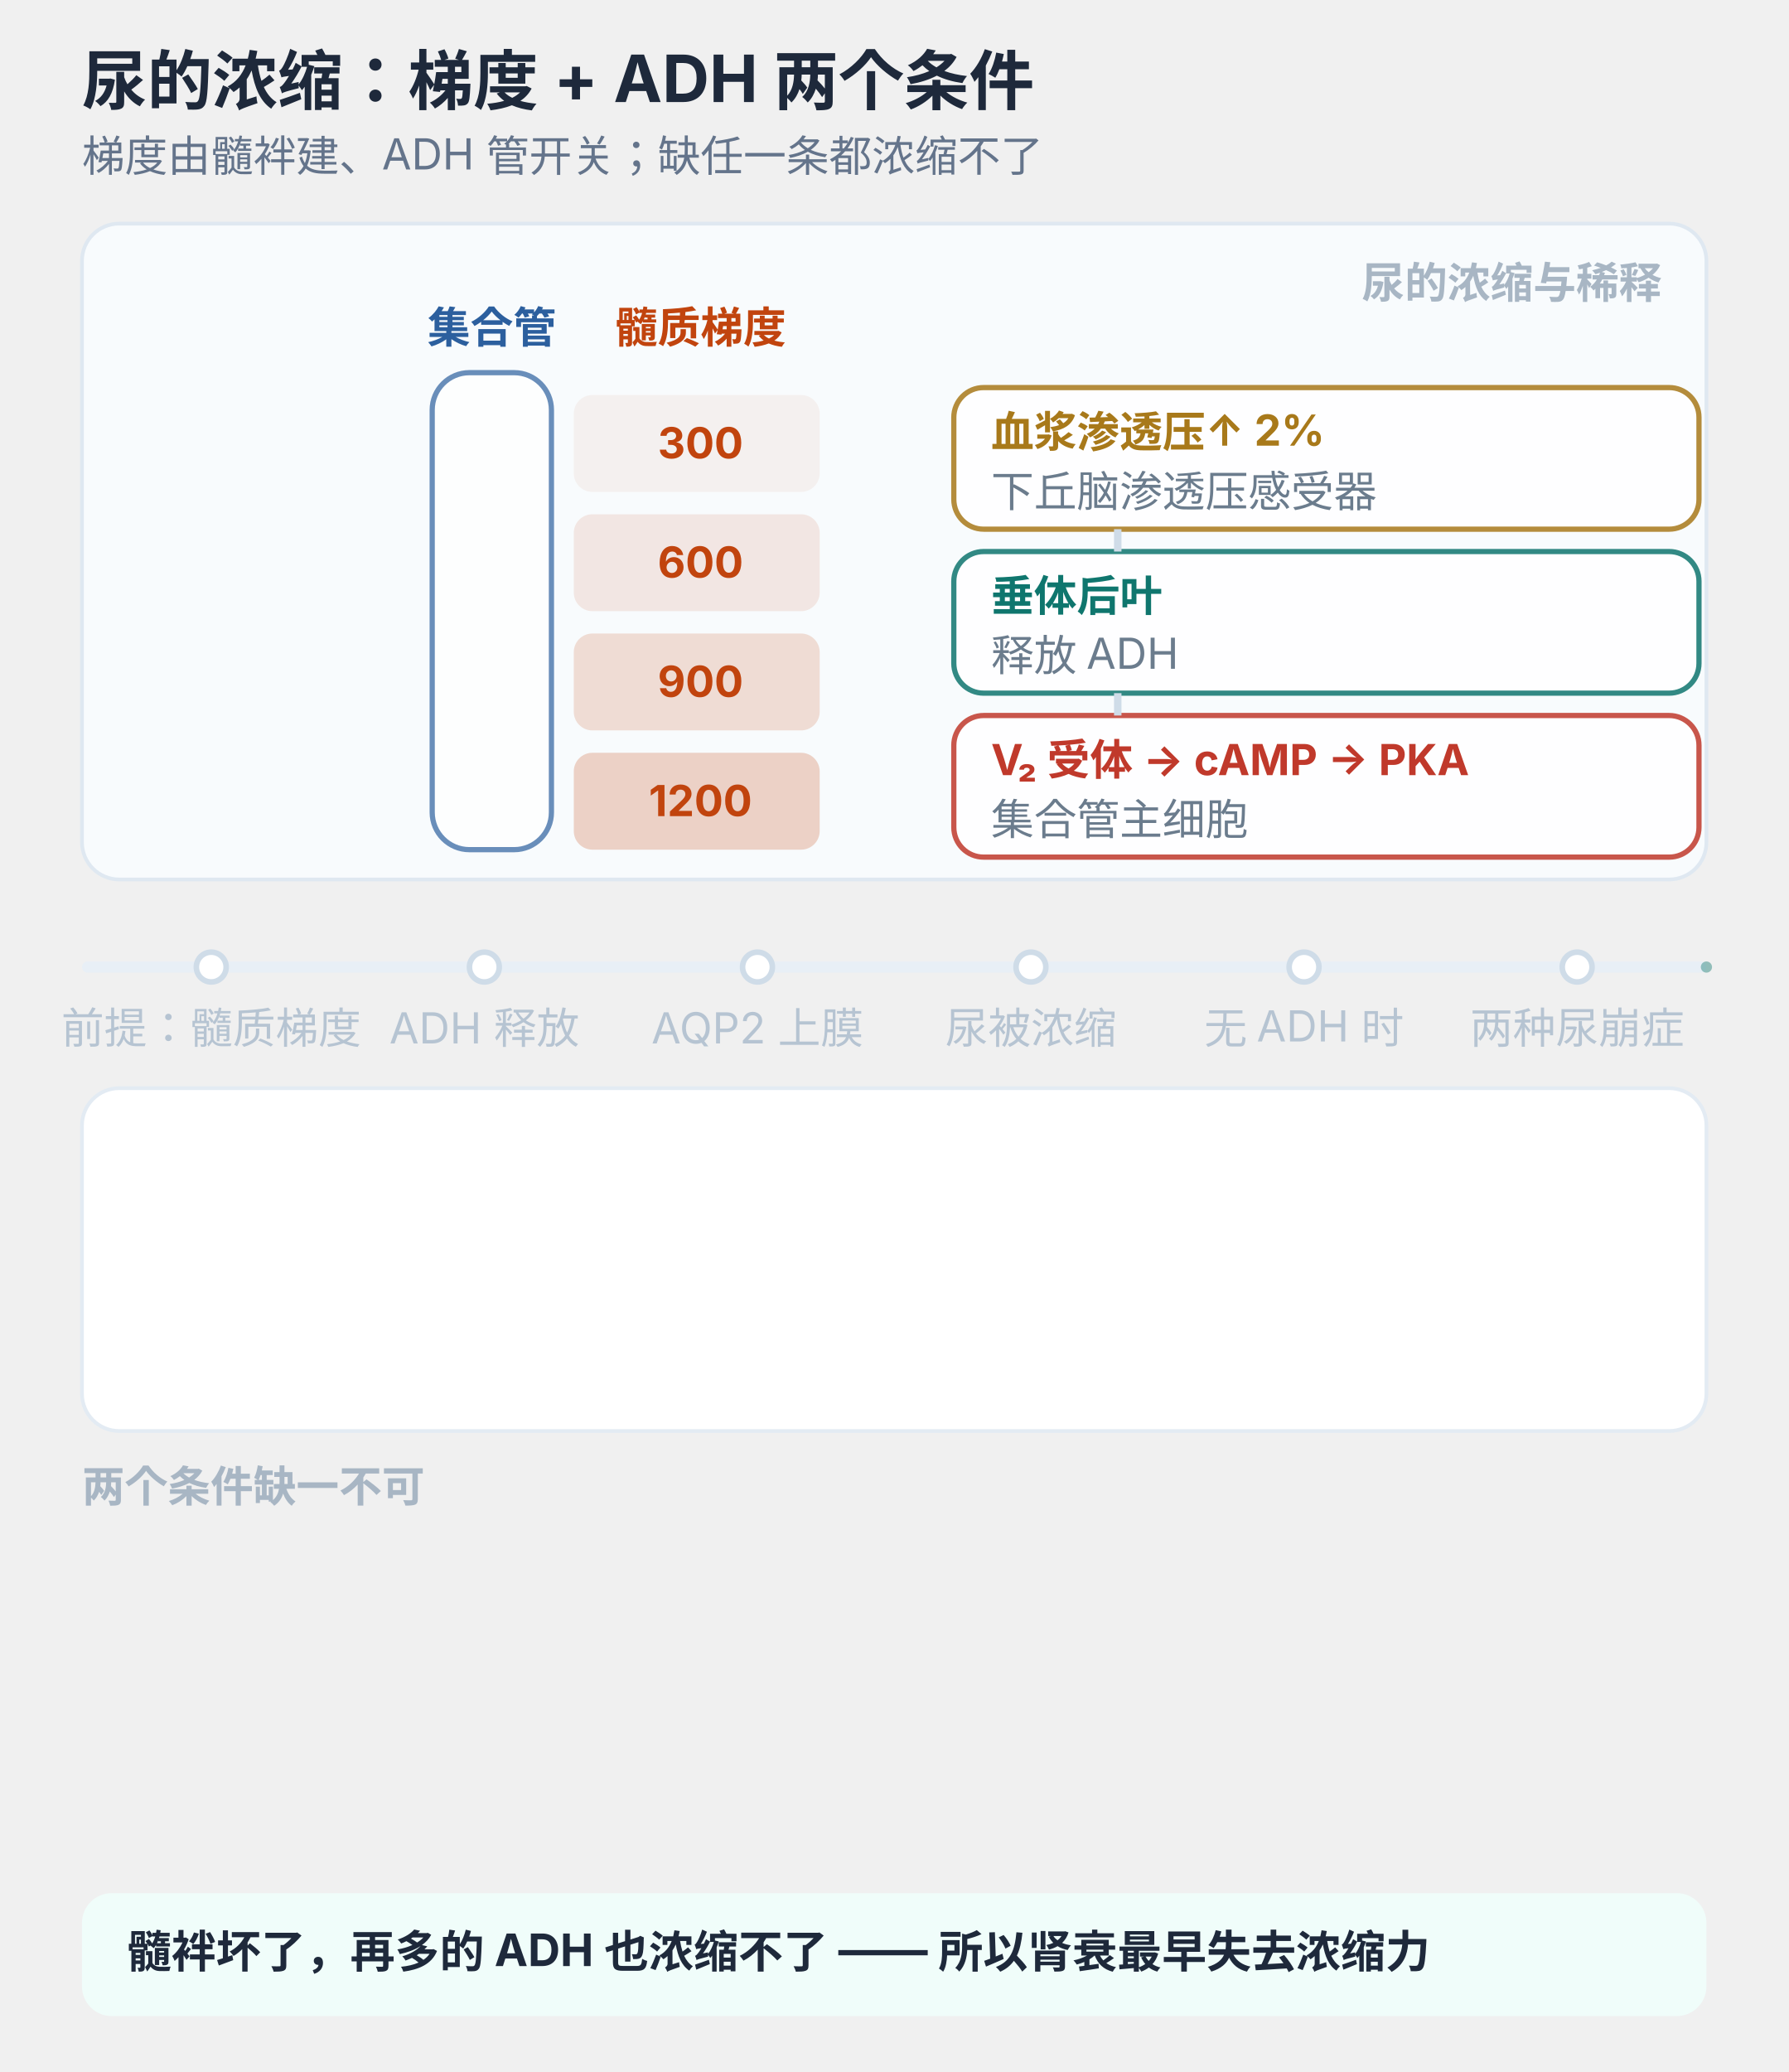
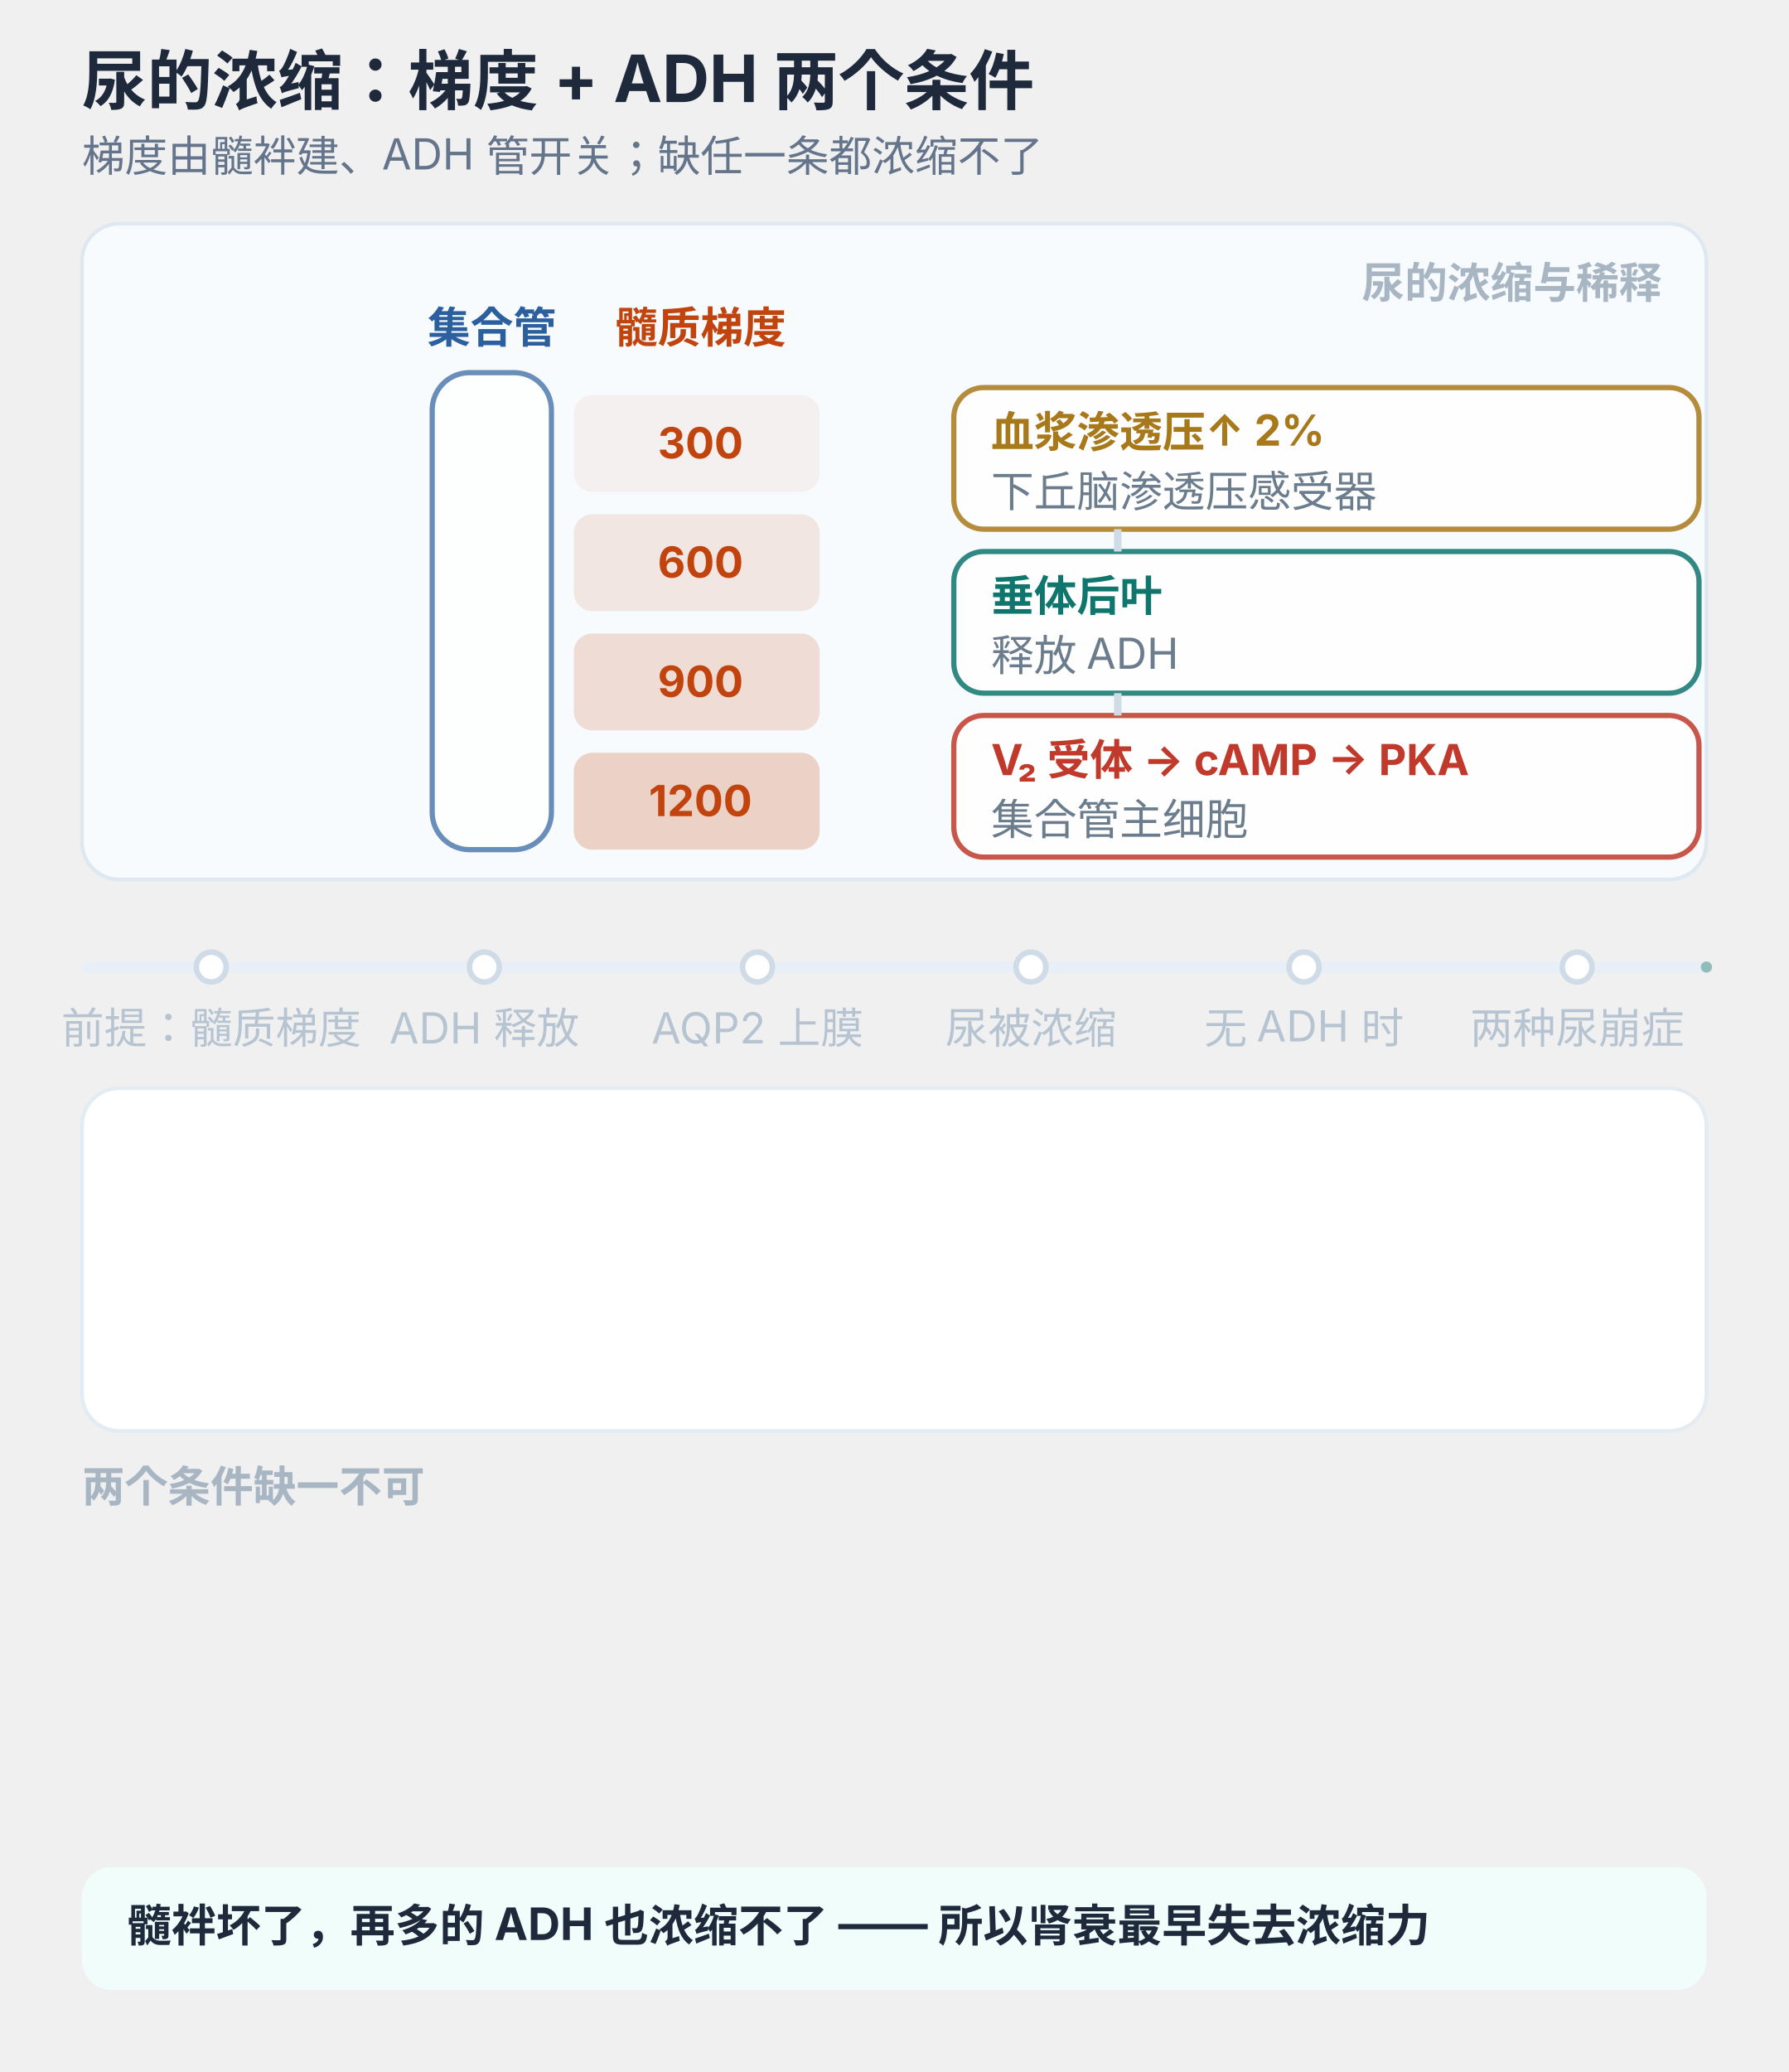
<svg xmlns="http://www.w3.org/2000/svg" viewBox="0 0 480 556" role="img" aria-labelledby="ft fd" style="background:#ffffff">
  <text x="22" y="28" font-size="17.5" font-weight="700" fill="#1e293b" font-family="-apple-system,'PingFang SC','Microsoft YaHei',sans-serif">尿的浓缩：梯度 + ADH 两个条件</text>
  <text x="22" y="46" font-size="11.5" fill="#64748b" font-family="-apple-system,'PingFang SC','Microsoft YaHei',sans-serif">梯度由髓袢建、ADH 管开关；缺任一条都浓缩不了</text>
  <rect x="22" y="60" width="436" height="176" rx="10" fill="#f8fbfd" stroke="#dfe8f1" stroke-width="1" />
  <rect x="116" y="100" width="32" height="128" rx="10" fill="#ffffff" stroke="#2c5f9e" stroke-width="1.4" opacity="0.7" />
  <text x="132" y="92" font-size="11.5" fill="#2c5f9e" font-weight="700" text-anchor="middle" font-family="-apple-system,'PingFang SC','Microsoft YaHei',sans-serif">集合管</text>
  <rect x="154" y="106" width="66" height="26" rx="5" fill="#c1440e" opacity="0.06" />
  <text x="188" y="123" font-size="11.5" fill="#c1440e" font-weight="700" text-anchor="middle" font-family="-apple-system,'PingFang SC','Microsoft YaHei',sans-serif">300</text>
  <rect x="154" y="138" width="66" height="26" rx="5" fill="#c1440e" opacity="0.11" />
  <text x="188" y="155" font-size="11.5" fill="#c1440e" font-weight="700" text-anchor="middle" font-family="-apple-system,'PingFang SC','Microsoft YaHei',sans-serif">600</text>
  <rect x="154" y="170" width="66" height="26" rx="5" fill="#c1440e" opacity="0.17" />
  <text x="188" y="187" font-size="11.5" fill="#c1440e" font-weight="700" text-anchor="middle" font-family="-apple-system,'PingFang SC','Microsoft YaHei',sans-serif">900</text>
  <rect x="154" y="202" width="66" height="26" rx="5" fill="#c1440e" opacity="0.23" />
  <text x="188" y="219" font-size="11.5" fill="#c1440e" font-weight="700" text-anchor="middle" font-family="-apple-system,'PingFang SC','Microsoft YaHei',sans-serif">1200</text>
  <text x="188" y="92" font-size="11.5" fill="#c1440e" font-weight="700" text-anchor="middle" font-family="-apple-system,'PingFang SC','Microsoft YaHei',sans-serif">髓质梯度</text>
  <g opacity="0">
    <animate attributeName="opacity" values="0;0;1;1;0;0" keyTimes="0;0.31;0.311;0.47;0.471;1" dur="11.4s" repeatCount="indefinite" />
    <circle cx="140" cy="122" r="3.6" fill="#c0392b" />
    <path d="M146,122 h14" stroke="#c0392b" stroke-width="1.6" />
    <path d="M160,122 l-6,-3 v6 z" fill="#c0392b" />
    <circle cx="140" cy="152" r="3.6" fill="#c0392b" />
    <path d="M146,152 h14" stroke="#c0392b" stroke-width="1.6" />
    <path d="M160,152 l-6,-3 v6 z" fill="#c0392b" />
    <circle cx="140" cy="182" r="3.6" fill="#c0392b" />
    <path d="M146,182 h14" stroke="#c0392b" stroke-width="1.6" />
    <path d="M160,182 l-6,-3 v6 z" fill="#c0392b" />
    <circle cx="140" cy="212" r="3.6" fill="#c0392b" />
    <path d="M146,212 h14" stroke="#c0392b" stroke-width="1.6" />
    <path d="M160,212 l-6,-3 v6 z" fill="#c0392b" />
    <text x="128" y="244" font-size="11.5" fill="#c0392b" font-weight="700" text-anchor="middle" font-family="-apple-system,'PingFang SC','Microsoft YaHei',sans-serif">水回血</text>
  </g>
  <rect x="256" y="104" width="200" height="38" rx="8" fill="#ffffff" stroke="#a8791a" stroke-width="1.4" opacity="0.85" />
  <text x="266" y="120" font-size="11.5" fill="#a8791a" font-weight="700" text-anchor="start" font-family="-apple-system,'PingFang SC','Microsoft YaHei',sans-serif">血浆渗透压↑ 2%</text>
  <text x="266" y="136" font-size="11.5" fill="#6b7c8d" font-weight="400" text-anchor="start" font-family="-apple-system,'PingFang SC','Microsoft YaHei',sans-serif">下丘脑渗透压感受器</text>
  <g opacity="0">
    <animate attributeName="opacity" values="0;0;1;1;0;0" keyTimes="0;0.15;0.151;0.31;0.311;1" dur="11.4s" repeatCount="indefinite" />
    <rect x="256" y="104" width="200" height="38" rx="8" fill="#a8791a" opacity="0.10" />
    <rect x="256" y="104" width="200" height="38" rx="8" fill="none" stroke="#a8791a" stroke-width="2.2" />
  </g>
  <rect x="256" y="148" width="200" height="38" rx="8" fill="#ffffff" stroke="#0f766e" stroke-width="1.4" opacity="0.85" />
  <text x="266" y="164" font-size="11.5" fill="#0f766e" font-weight="700" text-anchor="start" font-family="-apple-system,'PingFang SC','Microsoft YaHei',sans-serif">垂体后叶</text>
  <text x="266" y="180" font-size="11.5" fill="#6b7c8d" font-weight="400" text-anchor="start" font-family="-apple-system,'PingFang SC','Microsoft YaHei',sans-serif">释放 ADH</text>
  <g opacity="0">
    <animate attributeName="opacity" values="0;0;1;1;0;0" keyTimes="0;0.15;0.151;0.31;0.311;1" dur="11.4s" repeatCount="indefinite" />
    <rect x="256" y="148" width="200" height="38" rx="8" fill="#0f766e" opacity="0.10" />
    <rect x="256" y="148" width="200" height="38" rx="8" fill="none" stroke="#0f766e" stroke-width="2.2" />
  </g>
  <rect x="256" y="192" width="200" height="38" rx="8" fill="#ffffff" stroke="#c0392b" stroke-width="1.4" opacity="0.85" />
  <text x="266" y="208" font-size="11.5" fill="#c0392b" font-weight="700" text-anchor="start" font-family="-apple-system,'PingFang SC','Microsoft YaHei',sans-serif">V₂ 受体 → cAMP → PKA</text>
  <text x="266" y="224" font-size="11.5" fill="#6b7c8d" font-weight="400" text-anchor="start" font-family="-apple-system,'PingFang SC','Microsoft YaHei',sans-serif">集合管主细胞</text>
  <g opacity="0">
    <animate attributeName="opacity" values="0;0;1;1;0;0" keyTimes="0;0.31;0.311;0.47;0.471;1" dur="11.4s" repeatCount="indefinite" />
    <rect x="256" y="192" width="200" height="38" rx="8" fill="#c0392b" opacity="0.10" />
    <rect x="256" y="192" width="200" height="38" rx="8" fill="none" stroke="#c0392b" stroke-width="2.2" />
  </g>
  <path d="M300,142 V148" stroke="#cfdce8" stroke-width="2" />
  <path d="M300,186 V192" stroke="#cfdce8" stroke-width="2" />
  <g opacity="0">
    <animate attributeName="opacity" values="0;0;1;1;0;0" keyTimes="0;0.31;0.311;0.47;0.471;1" dur="11.4s" repeatCount="indefinite" />
    <text x="256" y="246" font-size="11.5" fill="#c0392b" font-weight="700" text-anchor="start" font-family="-apple-system,'PingFang SC','Microsoft YaHei',sans-serif">AQP2 插入管腔膜</text>
    <rect x="110" y="108" width="8" height="22" rx="3" fill="#c0392b" opacity="0.85" />
    <rect x="146" y="108" width="8" height="22" rx="3" fill="#c0392b" opacity="0.85" />
  </g>
  <g opacity="0">
    <animate attributeName="opacity" values="0;0;1;1;0;0" keyTimes="0;0.47;0.471;0.635;0.636;1" dur="11.4s" repeatCount="indefinite" />
    <text x="132" y="262" font-size="11.5" fill="#c1440e" font-weight="700" text-anchor="middle" font-family="-apple-system,'PingFang SC','Microsoft YaHei',sans-serif">尿 0.5 L/日 · 1200 mOsm</text>
  </g>
  <g opacity="0">
    <animate attributeName="opacity" values="0;0;1;1;0;0" keyTimes="0;0.635;0.636;0.815;0.816;1" dur="11.4s" repeatCount="indefinite" />
    <text x="132" y="262" font-size="11.5" fill="#a8791a" font-weight="700" text-anchor="middle" font-family="-apple-system,'PingFang SC','Microsoft YaHei',sans-serif">尿 20 L/日 · 50 mOsm</text>
  </g>
  <g opacity="0">
    <animate attributeName="opacity" values="0;0;1;1" keyTimes="0;0.815;0.816;1" dur="11.4s" repeatCount="indefinite" />
    <rect x="256" y="242" width="200" height="26" rx="7" fill="#2f8f57" opacity="0.16" />
    <text x="266" y="259" font-size="11.5" fill="#2f8f57" font-weight="700" text-anchor="start" font-family="-apple-system,'PingFang SC','Microsoft YaHei',sans-serif">中枢性补 ADH 有效；肾性无效</text>
  </g>
  <text x="446" y="80" font-size="11.5" fill="#a8b6c4" font-weight="700" text-anchor="end" font-family="-apple-system,'PingFang SC','Microsoft YaHei',sans-serif">尿的浓缩与稀释</text>
  <rect x="22" y="258" width="436" height="3" rx="1.5" fill="#e8eff6" />
  <path d="M22,259.5 H458" stroke="#0f766e" stroke-width="3" stroke-linecap="round" opacity="0.42" stroke-dasharray="436" stroke-dashoffset="436">
    <animate attributeName="stroke-dashoffset" values="436;0" keyTimes="0;1" dur="11.4s" repeatCount="indefinite" />
  </path>
  <circle cx="56.7" cy="259.5" r="4" fill="#ffffff" stroke="#cfdce8" stroke-width="1.5" />
  <g opacity="0">
    <animate attributeName="opacity" values="1;1;0;0" keyTimes="0;0.15;0.151;1" dur="11.4s" repeatCount="indefinite" />
    <circle cx="56.7" cy="259.5" r="5.5" fill="#2c5f9e" />
  </g>
  <g opacity="1">
    <animate attributeName="opacity" values="0.0;0.0;1.0;1.0" keyTimes="0;0.15;0.151;1" dur="11.4s" repeatCount="indefinite" />
    <text x="56.7" y="280" text-anchor="middle" font-size="11.5" fill="#b6c4d2" font-family="-apple-system,'PingFang SC','Microsoft YaHei',sans-serif">前提：髓质梯度</text>
  </g>
  <g opacity="0">
    <animate attributeName="opacity" values="1;1;0;0" keyTimes="0;0.15;0.151;1" dur="11.4s" repeatCount="indefinite" />
    <text x="56.7" y="280" text-anchor="middle" font-size="11.5" font-weight="700" fill="#2c5f9e" font-family="-apple-system,'PingFang SC','Microsoft YaHei',sans-serif">前提：髓质梯度</text>
  </g>
  <circle cx="130.0" cy="259.5" r="4" fill="#ffffff" stroke="#cfdce8" stroke-width="1.5" />
  <g opacity="0">
    <animate attributeName="opacity" values="0;0;1;1;0;0" keyTimes="0;0.15;0.151;0.31;0.311;1" dur="11.4s" repeatCount="indefinite" />
    <circle cx="130.0" cy="259.5" r="5.5" fill="#0f766e" />
  </g>
  <g opacity="1">
    <animate attributeName="opacity" values="1.0;1.0;0.0;0.0;1.0;1.0" keyTimes="0;0.15;0.151;0.31;0.311;1" dur="11.4s" repeatCount="indefinite" />
    <text x="130.0" y="280" text-anchor="middle" font-size="11.5" fill="#b6c4d2" font-family="-apple-system,'PingFang SC','Microsoft YaHei',sans-serif">ADH 释放</text>
  </g>
  <g opacity="0">
    <animate attributeName="opacity" values="0;0;1;1;0;0" keyTimes="0;0.15;0.151;0.31;0.311;1" dur="11.4s" repeatCount="indefinite" />
    <text x="130.0" y="280" text-anchor="middle" font-size="11.5" font-weight="700" fill="#0f766e" font-family="-apple-system,'PingFang SC','Microsoft YaHei',sans-serif">ADH 释放</text>
  </g>
  <circle cx="203.3" cy="259.5" r="4" fill="#ffffff" stroke="#cfdce8" stroke-width="1.5" />
  <g opacity="0">
    <animate attributeName="opacity" values="0;0;1;1;0;0" keyTimes="0;0.31;0.311;0.47;0.471;1" dur="11.4s" repeatCount="indefinite" />
    <circle cx="203.3" cy="259.5" r="5.5" fill="#c0392b" />
  </g>
  <g opacity="1">
    <animate attributeName="opacity" values="1.0;1.0;0.0;0.0;1.0;1.0" keyTimes="0;0.31;0.311;0.47;0.471;1" dur="11.4s" repeatCount="indefinite" />
    <text x="203.3" y="280" text-anchor="middle" font-size="11.5" fill="#b6c4d2" font-family="-apple-system,'PingFang SC','Microsoft YaHei',sans-serif">AQP2 上膜</text>
  </g>
  <g opacity="0">
    <animate attributeName="opacity" values="0;0;1;1;0;0" keyTimes="0;0.31;0.311;0.47;0.471;1" dur="11.4s" repeatCount="indefinite" />
    <text x="203.3" y="280" text-anchor="middle" font-size="11.5" font-weight="700" fill="#c0392b" font-family="-apple-system,'PingFang SC','Microsoft YaHei',sans-serif">AQP2 上膜</text>
  </g>
  <circle cx="276.7" cy="259.5" r="4" fill="#ffffff" stroke="#cfdce8" stroke-width="1.5" />
  <g opacity="0">
    <animate attributeName="opacity" values="0;0;1;1;0;0" keyTimes="0;0.47;0.471;0.635;0.636;1" dur="11.4s" repeatCount="indefinite" />
    <circle cx="276.7" cy="259.5" r="5.5" fill="#c1440e" />
  </g>
  <g opacity="1">
    <animate attributeName="opacity" values="1.0;1.0;0.0;0.0;1.0;1.0" keyTimes="0;0.47;0.471;0.635;0.636;1" dur="11.4s" repeatCount="indefinite" />
    <text x="276.7" y="280" text-anchor="middle" font-size="11.5" fill="#b6c4d2" font-family="-apple-system,'PingFang SC','Microsoft YaHei',sans-serif">尿被浓缩</text>
  </g>
  <g opacity="0">
    <animate attributeName="opacity" values="0;0;1;1;0;0" keyTimes="0;0.47;0.471;0.635;0.636;1" dur="11.4s" repeatCount="indefinite" />
    <text x="276.7" y="280" text-anchor="middle" font-size="11.5" font-weight="700" fill="#c1440e" font-family="-apple-system,'PingFang SC','Microsoft YaHei',sans-serif">尿被浓缩</text>
  </g>
  <circle cx="350.0" cy="259.5" r="4" fill="#ffffff" stroke="#cfdce8" stroke-width="1.5" />
  <g opacity="0">
    <animate attributeName="opacity" values="0;0;1;1;0;0" keyTimes="0;0.635;0.636;0.815;0.816;1" dur="11.4s" repeatCount="indefinite" />
    <circle cx="350.0" cy="259.5" r="5.5" fill="#a8791a" />
  </g>
  <g opacity="1">
    <animate attributeName="opacity" values="1.0;1.0;0.0;0.0;1.0;1.0" keyTimes="0;0.635;0.636;0.815;0.816;1" dur="11.4s" repeatCount="indefinite" />
    <text x="350.0" y="280" text-anchor="middle" font-size="11.5" fill="#b6c4d2" font-family="-apple-system,'PingFang SC','Microsoft YaHei',sans-serif">无 ADH 时</text>
  </g>
  <g opacity="0">
    <animate attributeName="opacity" values="0;0;1;1;0;0" keyTimes="0;0.635;0.636;0.815;0.816;1" dur="11.4s" repeatCount="indefinite" />
    <text x="350.0" y="280" text-anchor="middle" font-size="11.5" font-weight="700" fill="#a8791a" font-family="-apple-system,'PingFang SC','Microsoft YaHei',sans-serif">无 ADH 时</text>
  </g>
  <circle cx="423.3" cy="259.5" r="4" fill="#ffffff" stroke="#cfdce8" stroke-width="1.5" />
  <g opacity="0">
    <animate attributeName="opacity" values="0;0;1;1" keyTimes="0;0.815;0.816;1" dur="11.4s" repeatCount="indefinite" />
    <circle cx="423.3" cy="259.5" r="5.5" fill="#2f8f57" />
  </g>
  <g opacity="1">
    <animate attributeName="opacity" values="1.0;1.0;0.0;0.0" keyTimes="0;0.815;0.816;1" dur="11.4s" repeatCount="indefinite" />
    <text x="423.3" y="280" text-anchor="middle" font-size="11.5" fill="#b6c4d2" font-family="-apple-system,'PingFang SC','Microsoft YaHei',sans-serif">两种尿崩症</text>
  </g>
  <g opacity="0">
    <animate attributeName="opacity" values="0;0;1;1" keyTimes="0;0.815;0.816;1" dur="11.4s" repeatCount="indefinite" />
    <text x="423.3" y="280" text-anchor="middle" font-size="11.5" font-weight="700" fill="#2f8f57" font-family="-apple-system,'PingFang SC','Microsoft YaHei',sans-serif">两种尿崩症</text>
  </g>
  <rect x="22" y="292" width="436" height="92" rx="10" fill="#ffffff" stroke="#e3ebf3" stroke-width="1" />
  <g opacity="0">
    <animate attributeName="opacity" values="1;1;0;0" keyTimes="0;0.15;0.151;1" dur="11.4s" repeatCount="indefinite" />
    <rect x="22" y="293" width="3" height="90" fill="#2c5f9e" opacity="0.85" />
    <text x="40" y="318" font-size="11.5" fill="#a8b6c4" font-weight="700" font-family="-apple-system,'PingFang SC','Microsoft YaHei',sans-serif">因为</text>
    <text x="78" y="318" font-size="12.5" fill="#6b7c8d" font-family="-apple-system,'PingFang SC','Microsoft YaHei',sans-serif">髓袢逆流倍增把内髓渗透压建到 1200 mOsm/L</text>
    <text x="40" y="354" font-size="11.5" fill="#2c5f9e" font-weight="700" font-family="-apple-system,'PingFang SC','Microsoft YaHei',sans-serif">所以</text>
    <text x="78" y="354" font-size="14.5" fill="#2c5f9e" font-weight="700" font-family="-apple-system,'PingFang SC','Microsoft YaHei',sans-serif">没有这个梯度，后面无论怎么调都浓缩不了</text>
  </g>
  <g opacity="0">
    <animate attributeName="opacity" values="0;0;1;1;0;0" keyTimes="0;0.15;0.151;0.31;0.311;1" dur="11.4s" repeatCount="indefinite" />
    <rect x="22" y="293" width="3" height="90" fill="#0f766e" opacity="0.85" />
    <text x="40" y="318" font-size="11.5" fill="#a8b6c4" font-weight="700" font-family="-apple-system,'PingFang SC','Microsoft YaHei',sans-serif">因为</text>
    <text x="78" y="318" font-size="12.5" fill="#6b7c8d" font-family="-apple-system,'PingFang SC','Microsoft YaHei',sans-serif">血浆渗透压升高 2% 或血容量下降 → 下丘脑渗透压感受器</text>
    <text x="40" y="354" font-size="11.5" fill="#0f766e" font-weight="700" font-family="-apple-system,'PingFang SC','Microsoft YaHei',sans-serif">所以</text>
    <text x="78" y="354" font-size="14.5" fill="#0f766e" font-weight="700" font-family="-apple-system,'PingFang SC','Microsoft YaHei',sans-serif">垂体后叶释放 ADH，作用于集合管 V₂ 受体</text>
  </g>
  <g opacity="0">
    <animate attributeName="opacity" values="0;0;1;1;0;0" keyTimes="0;0.31;0.311;0.47;0.471;1" dur="11.4s" repeatCount="indefinite" />
    <rect x="22" y="293" width="3" height="90" fill="#c0392b" opacity="0.85" />
    <text x="40" y="318" font-size="11.5" fill="#a8b6c4" font-weight="700" font-family="-apple-system,'PingFang SC','Microsoft YaHei',sans-serif">因为</text>
    <text x="78" y="318" font-size="12.5" fill="#6b7c8d" font-family="-apple-system,'PingFang SC','Microsoft YaHei',sans-serif">V₂ 受体 → cAMP → PKA → AQP2 水通道插入管腔膜</text>
    <text x="40" y="354" font-size="11.5" fill="#c0392b" font-weight="700" font-family="-apple-system,'PingFang SC','Microsoft YaHei',sans-serif">所以</text>
    <text x="78" y="354" font-size="14.5" fill="#c0392b" font-weight="700" font-family="-apple-system,'PingFang SC','Microsoft YaHei',sans-serif">水顺髓质梯度被重吸收 —— 这是唯一可变的水通路</text>
  </g>
  <g opacity="0">
    <animate attributeName="opacity" values="0;0;1;1;0;0" keyTimes="0;0.47;0.471;0.635;0.636;1" dur="11.4s" repeatCount="indefinite" />
    <rect x="22" y="293" width="3" height="90" fill="#c1440e" opacity="0.85" />
    <text x="40" y="318" font-size="11.5" fill="#a8b6c4" font-weight="700" font-family="-apple-system,'PingFang SC','Microsoft YaHei',sans-serif">因为</text>
    <text x="78" y="318" font-size="12.5" fill="#6b7c8d" font-family="-apple-system,'PingFang SC','Microsoft YaHei',sans-serif">水回血、溶质留在管内，尿渗透压升高</text>
    <text x="40" y="354" font-size="11.5" fill="#c1440e" font-weight="700" font-family="-apple-system,'PingFang SC','Microsoft YaHei',sans-serif">所以</text>
    <text x="78" y="354" font-size="14.5" fill="#c1440e" font-weight="700" font-family="-apple-system,'PingFang SC','Microsoft YaHei',sans-serif">尿量减少到 0.5 L/日，尿渗可达 1200</text>
  </g>
  <g opacity="0">
    <animate attributeName="opacity" values="0;0;1;1;0;0" keyTimes="0;0.635;0.636;0.815;0.816;1" dur="11.4s" repeatCount="indefinite" />
    <rect x="22" y="293" width="3" height="90" fill="#a8791a" opacity="0.85" />
    <text x="40" y="318" font-size="11.5" fill="#a8b6c4" font-weight="700" font-family="-apple-system,'PingFang SC','Microsoft YaHei',sans-serif">因为</text>
    <text x="78" y="318" font-size="12.5" fill="#6b7c8d" font-family="-apple-system,'PingFang SC','Microsoft YaHei',sans-serif">集合管对水不通透，水无法回吸收</text>
    <text x="40" y="354" font-size="11.5" fill="#a8791a" font-weight="700" font-family="-apple-system,'PingFang SC','Microsoft YaHei',sans-serif">所以</text>
    <text x="78" y="354" font-size="14.5" fill="#a8791a" font-weight="700" font-family="-apple-system,'PingFang SC','Microsoft YaHei',sans-serif">排出大量稀释尿，可达 20 L/日（尿崩症）</text>
  </g>
  <g opacity="0">
    <animate attributeName="opacity" values="0;0;1;1" keyTimes="0;0.815;0.816;1" dur="11.4s" repeatCount="indefinite" />
    <rect x="22" y="293" width="3" height="90" fill="#2f8f57" opacity="0.85" />
    <text x="40" y="318" font-size="11.5" fill="#a8b6c4" font-weight="700" font-family="-apple-system,'PingFang SC','Microsoft YaHei',sans-serif">因为</text>
    <text x="78" y="318" font-size="12.5" fill="#6b7c8d" font-family="-apple-system,'PingFang SC','Microsoft YaHei',sans-serif">中枢性：ADH 分泌不足；肾性：肾对 ADH 不反应</text>
    <text x="40" y="354" font-size="11.5" fill="#2f8f57" font-weight="700" font-family="-apple-system,'PingFang SC','Microsoft YaHei',sans-serif">所以</text>
    <text x="78" y="354" font-size="14.5" fill="#2f8f57" font-weight="700" font-family="-apple-system,'PingFang SC','Microsoft YaHei',sans-serif">前者补去氨加压素有效，后者无效 —— 这是鉴别点</text>
  </g>
  <text x="22" y="403" font-size="11.5" fill="#a8b6c4" font-weight="700" text-anchor="start" font-family="-apple-system,'PingFang SC','Microsoft YaHei',sans-serif">两个条件缺一不可</text>
  <g opacity="0">
    <animate attributeName="opacity" values="1;1;0;0" keyTimes="0;0.15;0.151;1" dur="11.4s" repeatCount="indefinite" />
    <rect x="22" y="413" width="3" height="15" rx="1.5" fill="#2c5f9e" />
    <text x="34" y="424" font-size="12.5" fill="#2c5f9e" font-weight="700" text-anchor="start" font-family="-apple-system,'PingFang SC','Microsoft YaHei',sans-serif">条件一</text>
    <text x="104" y="424" font-size="12" fill="#6b7c8d" font-weight="400" text-anchor="start" font-family="-apple-system,'PingFang SC','Microsoft YaHei',sans-serif">髓袢建好的髓质梯度（不可调）</text>
  </g>
  <g opacity="0">
    <animate attributeName="opacity" values="0;0;1;1;0;0" keyTimes="0;0.31;0.311;0.47;0.471;1" dur="11.4s" repeatCount="indefinite" />
    <rect x="22" y="436" width="3" height="15" rx="1.5" fill="#c0392b" />
    <text x="34" y="447" font-size="12.5" fill="#c0392b" font-weight="700" text-anchor="start" font-family="-apple-system,'PingFang SC','Microsoft YaHei',sans-serif">条件二</text>
    <text x="104" y="447" font-size="12" fill="#6b7c8d" font-weight="400" text-anchor="start" font-family="-apple-system,'PingFang SC','Microsoft YaHei',sans-serif">ADH 让 AQP2 上膜（可调）</text>
  </g>
  <g opacity="0">
    <animate attributeName="opacity" values="0;0;1;1;0;0" keyTimes="0;0.47;0.471;0.635;0.636;1" dur="11.4s" repeatCount="indefinite" />
    <rect x="22" y="459" width="3" height="15" rx="1.5" fill="#c1440e" />
    <text x="34" y="470" font-size="12.5" fill="#c1440e" font-weight="700" text-anchor="start" font-family="-apple-system,'PingFang SC','Microsoft YaHei',sans-serif">有 ADH</text>
    <text x="104" y="470" font-size="12" fill="#6b7c8d" font-weight="400" text-anchor="start" font-family="-apple-system,'PingFang SC','Microsoft YaHei',sans-serif">尿 0.5 L/日，渗 1200</text>
  </g>
  <g opacity="0">
    <animate attributeName="opacity" values="0;0;1;1;0;0" keyTimes="0;0.635;0.636;0.815;0.816;1" dur="11.4s" repeatCount="indefinite" />
    <rect x="22" y="482" width="3" height="15" rx="1.5" fill="#a8791a" />
    <text x="34" y="493" font-size="12.5" fill="#a8791a" font-weight="700" text-anchor="start" font-family="-apple-system,'PingFang SC','Microsoft YaHei',sans-serif">无 ADH</text>
    <text x="104" y="493" font-size="12" fill="#6b7c8d" font-weight="400" text-anchor="start" font-family="-apple-system,'PingFang SC','Microsoft YaHei',sans-serif">尿 20 L/日，渗 50</text>
  </g>
-   <rect x="22" y="508" width="436" height="33" rx="8" fill="#f0fdfa" />
-   <text x="34" y="528" font-size="12" fill="#1e293b" font-weight="700" text-anchor="start" font-family="-apple-system,'PingFang SC','Microsoft YaHei',sans-serif">髓袢坏了，再多的 ADH 也浓缩不了 —— 所以肾衰最早失去浓缩力</text>
+   <rect x="22" y="501" width="436" height="33" rx="8" fill="#f0fdfa" />
+   <text x="34" y="521" font-size="12" fill="#1e293b" font-weight="700" text-anchor="start" font-family="-apple-system,'PingFang SC','Microsoft YaHei',sans-serif">髓袢坏了，再多的 ADH 也浓缩不了 —— 所以肾衰最早失去浓缩力</text>
</svg>
